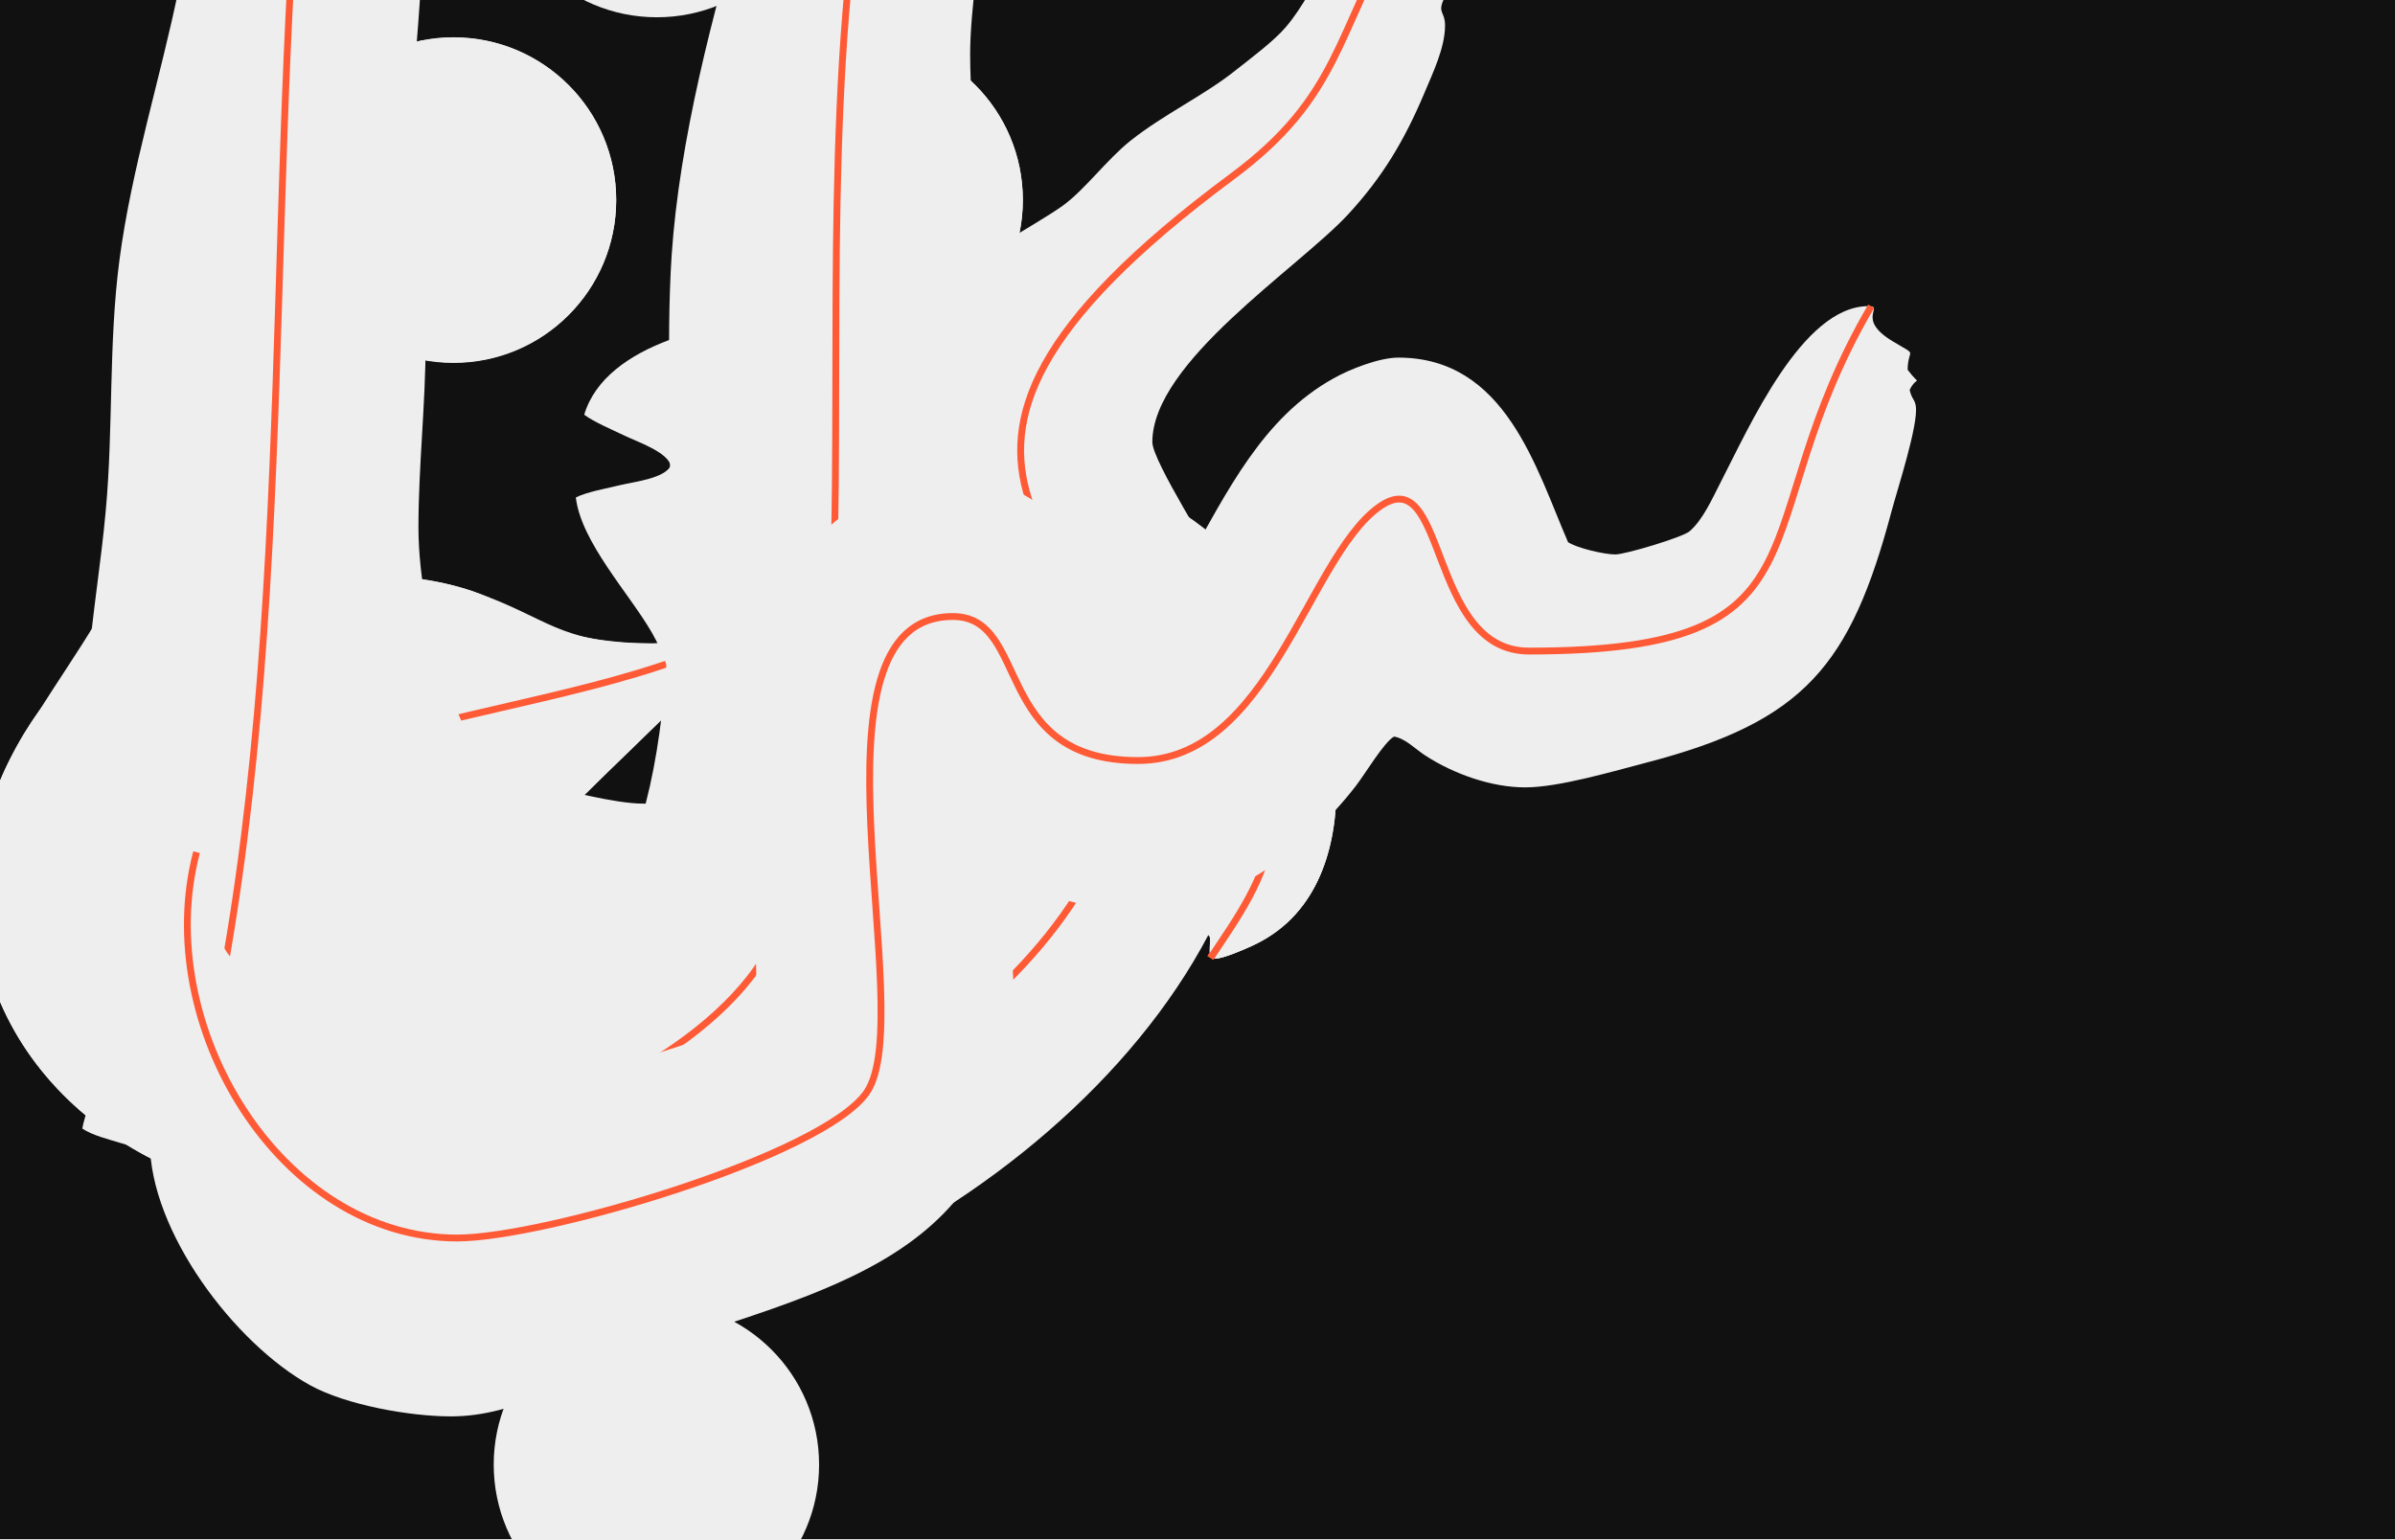
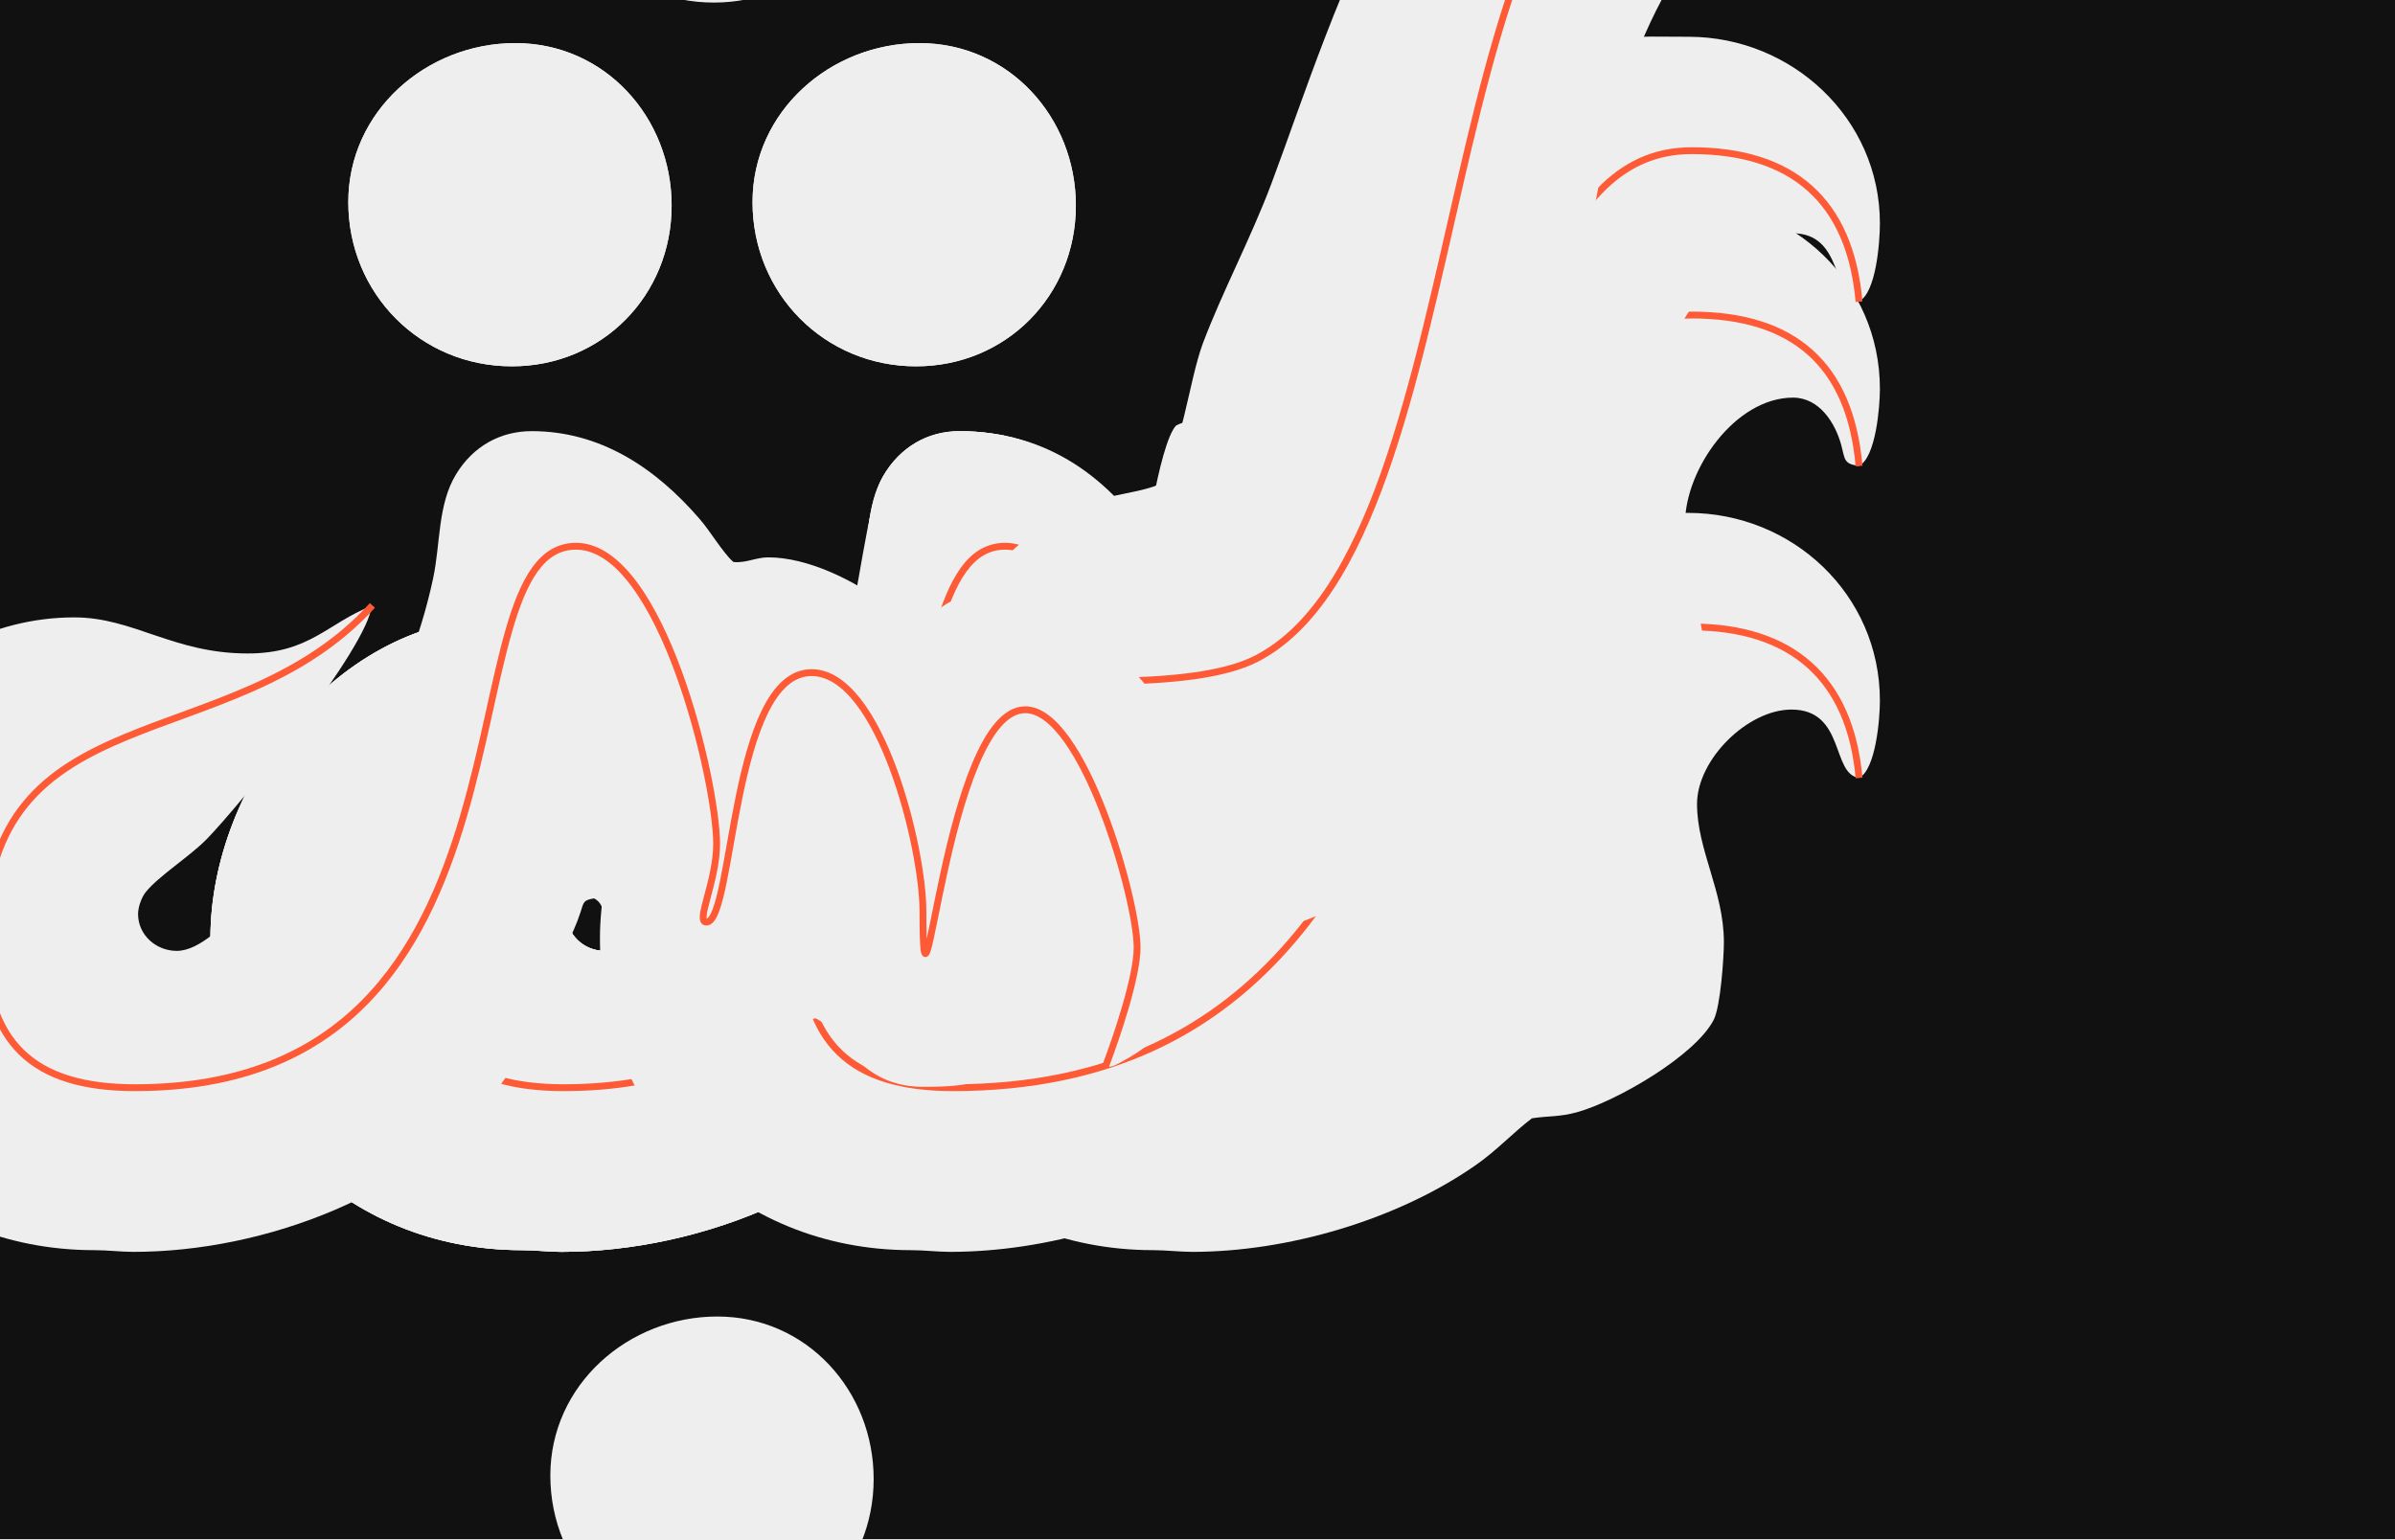
<svg xmlns="http://www.w3.org/2000/svg" viewBox="0 0 1400 900">
  <rect width="100%" height="100%" fill="#111" />
  <g transform="translate(0 0)">
-     <path fill="#eee" d="M579.2 271.3 C562.3 271.3 549.3 278.5 539.1 292.5 C528.6 306.7 525.6 323.9 520.4 340.4 C506.2 386.0 481.5 437.5 442.3 466.5 C407.3 492.3 349.8 504.4 307.7 514.1 C296.8 516.6 260.9 528.2 254.7 520.4 C254.6 510.2 288.1 502.2 298.7 496.9 C317.8 487.3 333.8 473.0 348.8 457.9 C361.6 445.1 436.3 374.1 439.4 365.9 C421.4 367.6 404.7 376.8 380.8 376.8 C326.1 376.8 321.0 362.0 276.2 346.2 C255.2 338.9 232.6 336.8 210.5 336.8 C122.4 336.8 47.5 361.6 5.7 444.6 C-5.8 467.5 -13.3 493.7 -13.3 519.5 C-13.3 630.4 88.3 702.5 192.2 702.5 C197.9 702.5 203.6 703.1 209.1 703.1 C270.8 703.1 358.9 696.5 415.0 670.8 C436.8 660.8 450.7 649.2 470.2 636.8 C537.9 593.8 569.7 556.5 601.0 482.0 C605.7 470.7 622.4 420.7 629.1 416.9 C646.9 419.5 693.4 498.5 679.3 511.1 C689.0 519.9 685.4 517.1 683.6 528.6 C690.8 535.1 701.7 540.5 707.2 547.9 C707.9 552.9 705.1 560.6 710.1 560.6 C715.0 560.6 726.9 555.3 731.6 553.2 C768.8 536.6 780.7 499.2 780.7 461.3 C780.7 432.6 772.1 408.6 760.0 383.0 C723.1 304.2 660.8 271.3 579.2 271.3 Z M478.8 856.4 C478.8 908.9 436.3 951.5 383.7 951.5 C331.2 951.5 288.6 908.9 288.6 856.4 C288.6 803.9 331.2 761.3 383.7 761.3 C436.3 761.3 478.8 803.9 478.8 856.4 Z" />
-     <path fill="none" stroke="#ff5a36" stroke-width="4" d="M707.4 560.1 C721.2 539.3 741.9 512.2 741.9 486.4 C741.9 439.5 678.8 336.0 619.7 336.0 C500.2 336.0 596.9 608.5 231.5 608.5 C180.5 608.5 100.0 602.6 100.0 534.4 C100.0 415.0 341.3 428.5 439.9 365.8" />
+     <path fill="#eee" d="M561.7 252.2 C542.7 252.2 525.8 261.7 516.1 278.6 C506.5 295.3 501.9 350.6 493.5 376.1 C475.0 432.9 435.2 492.2 391.0 532.1 C381.2 540.9 366.9 556.0 353.2 556.0 C341.0 556.0 331.1 546.3 331.1 533.9 C331.1 530.1 333.5 524.0 335.9 521.1 C344.3 511.3 361.2 501.2 371.3 490.5 C389.3 471.6 468.5 375.1 467.3 354.2 C442.5 366.6 427.8 382.1 395.7 382.1 C351.7 382.1 328.5 361.0 293.3 361.0 C197.6 361.0 123.0 458.1 123.0 548.9 C123.0 651.9 201.6 731.0 304.7 731.0 C312.5 731.0 320.2 732.0 327.5 732.0 C409.7 732.0 505.6 694.8 550.7 622.8 C561.8 605.1 565.0 589.9 572.6 571.5 C577.8 559.0 585.7 547.0 590.5 535.2 C591.6 532.3 591.1 525.2 593.9 520.3 C595.8 517.0 596.5 517.8 599.4 516.9 C605.5 519.2 609.9 530.0 608.1 535.9 C602.9 539.7 598.5 537.4 601.1 538.3 C606.8 540.3 609.5 540.4 614.3 544.4 C615.1 547.8 613.6 551.7 615.2 554.8 C616.4 557.1 638.4 564.5 643.3 568.4 C644.3 571.0 645.5 579.2 646.8 579.7 C659.6 585.0 692.7 538.1 697.6 526.9 C707.2 504.7 711.0 479.9 711.0 455.9 C711.0 363.9 663.3 252.2 561.7 252.2 Z M419.3 769.8 C367.4 769.8 321.7 809.6 321.7 862.8 C321.7 916.2 363.8 958.8 417.3 958.8 C470.1 958.8 510.7 917.3 510.7 864.8 C510.7 813.3 471.7 769.8 419.3 769.8 Z" />
+     <path fill="none" stroke="#ff5a36" stroke-width="4" d="M646.3 579.9 C655.0 557.0 669.3 518.0 669.3 494.1 C669.3 457.8 637.8 319.4 587.6 319.4 C506.4 319.4 577.5 636.0 329.5 636.0 C270.0 636.0 241.4 610.1 241.4 549.8 C241.4 403.3 385.8 444.8 468.0 354.0" />
  </g>
  <g transform="translate(0 0)">
-     <path fill="#eee" d="M580.0 270.2 C563.0 270.2 550.3 277.2 539.8 291.2 C528.8 306.0 526.3 323.0 520.6 340.0 C505.2 386.4 482.7 436.2 442.5 466.1 C406.1 493.1 348.7 504.3 305.1 514.8 C294.3 517.3 257.2 528.8 251.1 521.3 C251.0 517.7 250.2 516.4 254.1 514.0 C268.1 505.7 291.4 501.4 308.4 491.2 C323.9 481.8 434.5 377.0 439.7 365.3 C424.5 366.1 403.7 376.2 381.2 376.2 C359.8 376.2 333.6 373.1 314.1 364.0 C300.9 357.8 289.6 350.1 275.5 345.4 C254.1 338.4 233.3 336.3 210.8 336.3 C123.2 336.3 47.3 361.1 5.8 443.9 C-5.7 466.9 -13.3 492.9 -13.3 518.8 C-13.3 630.1 88.2 702.5 192.6 702.5 C198.3 702.5 204.0 703.1 209.6 703.1 C271.8 703.1 358.8 696.5 415.5 670.6 C437.1 660.8 451.3 649.1 470.6 636.6 C480.5 630.2 493.1 623.8 502.2 617.3 C545.6 586.1 579.9 532.0 600.5 483.4 C605.3 472.0 622.7 420.2 629.2 416.4 C645.7 418.5 673.8 471.2 679.3 487.0 C680.6 490.7 679.6 496.2 681.3 499.6 C683.2 503.3 684.4 501.7 686.5 507.5 C683.2 517.9 685.6 516.5 683.7 528.7 C690.8 535.2 701.8 540.5 707.5 547.6 C708.3 554.0 704.8 560.3 711.2 560.3 C715.5 560.3 727.4 555.0 731.7 553.1 C768.4 536.2 781.2 499.1 781.2 461.1 C781.2 432.3 772.7 408.5 760.6 382.8 C724.3 305.7 660.7 270.2 580.0 270.2 Z M360.2 116.9 C360.2 169.4 317.6 212.0 265.1 212.0 C212.6 212.0 170.0 169.4 170.0 116.9 C170.0 64.4 212.6 21.8 265.1 21.8 C317.6 21.8 360.2 64.4 360.2 116.9 Z M597.9 116.9 C597.9 169.4 555.4 212.0 502.8 212.0 C450.3 212.0 407.7 169.4 407.7 116.9 C407.7 64.4 450.3 21.8 502.8 21.8 C555.4 21.8 597.9 64.4 597.9 116.9 Z" />
-     <path fill="none" stroke="#ff5a36" stroke-width="4" d="M707.6 560.0 C721.5 539.2 742.1 511.0 742.1 485.2 C742.1 438.5 678.6 335.3 619.5 335.3 C500.8 335.3 596.8 608.5 231.9 608.5 C180.3 608.5 100.0 602.6 100.0 533.8 C100.0 414.8 341.7 427.8 440.1 365.1" />
+     <path fill="#eee" d="M301.2 25.2 C249.3 25.2 203.6 65.0 203.6 118.2 C203.6 171.6 245.7 214.2 299.2 214.2 C352.0 214.2 392.6 172.7 392.6 120.2 C392.6 68.7 353.6 25.2 301.2 25.2 Z M537.4 25.2 C485.6 25.2 439.9 65.0 439.9 118.2 C439.9 171.6 481.9 214.2 535.5 214.2 C588.2 214.2 628.9 172.7 628.9 120.2 C628.9 68.7 589.8 25.2 537.4 25.2 Z M560.9 252.1 C542.0 252.1 526.1 261.5 516.3 278.4 C506.1 295.8 507.8 318.6 503.5 338.3 C488.0 408.3 446.9 484.3 391.9 531.2 C381.8 539.9 367.5 556.0 353.5 556.0 C341.4 556.0 331.1 546.6 331.1 534.2 C331.1 530.3 333.3 524.3 335.8 521.3 C343.6 511.8 361.2 501.0 371.1 490.7 C390.3 470.9 466.7 377.2 467.5 354.2 C442.3 365.1 430.0 382.1 396.0 382.1 C351.9 382.1 328.5 361.0 293.6 361.0 C197.9 361.0 123.0 457.7 123.0 548.6 C123.0 652.4 201.7 731.0 305.4 731.0 C313.2 731.0 320.9 732.0 328.3 732.0 C410.5 732.0 505.2 694.5 550.6 623.0 C563.0 603.4 566.9 583.9 576.1 563.5 C579.5 555.8 588.7 541.6 590.7 534.6 C591.8 530.8 591.1 524.3 594.3 519.7 C596.2 517.0 596.7 517.8 599.1 516.9 C605.5 519.0 609.7 529.7 608.3 535.7 C602.1 540.6 596.2 536.6 603.6 539.1 C608.6 540.9 609.9 540.9 614.1 544.2 C615.1 547.7 614.8 553.9 615.1 554.6 C616.2 557.0 638.4 564.7 643.1 568.2 C644.2 570.7 645.7 579.2 646.6 579.7 C661.2 587.2 696.0 531.4 700.7 518.8 C708.3 498.5 711.0 476.7 711.0 455.2 C711.0 364.9 661.7 252.1 560.9 252.1 Z" />
+     <path fill="none" stroke="#ff5a36" stroke-width="4" d="M646.3 579.9 C655.0 557.0 669.3 518.0 669.3 494.1 C669.3 457.8 637.8 319.4 587.6 319.4 C506.4 319.4 577.5 636.0 329.5 636.0 C270.0 636.0 241.4 610.1 241.4 549.8 C241.4 403.3 385.8 444.8 468.0 354.0" />
  </g>
  <g transform="translate(0 0)">
-     <path fill="#eee" d="M580.2 270.4 C570.2 270.4 562.3 273.1 553.7 278.5 C545.0 283.9 538.7 291.4 534.0 300.5 C524.4 318.7 516.6 352.1 508.1 373.5 C465.6 480.5 404.7 490.8 303.2 515.2 C292.5 517.8 257.2 529.1 251.6 520.6 C252.3 512.4 257.5 512.7 264.8 510.0 C286.2 502.4 305.3 494.9 323.5 480.9 C335.4 471.8 437.8 371.0 439.5 365.3 C419.1 368.2 405.4 376.3 380.8 376.3 C325.7 376.3 320.9 361.0 276.1 345.7 C254.7 338.4 232.8 336.4 210.4 336.4 C122.1 336.4 47.6 361.4 5.6 444.4 C-5.9 467.2 -13.3 493.6 -13.3 519.3 C-13.3 629.9 88.5 702.5 192.2 702.5 C197.9 702.5 203.6 703.1 209.1 703.1 C270.0 703.1 360.9 696.5 416.0 670.4 C437.3 660.3 451.0 649.4 470.3 636.8 C480.3 630.3 493.5 623.7 502.6 617.0 C543.9 586.5 576.5 537.6 597.1 491.2 C602.4 479.2 623.1 420.5 628.9 416.6 C652.5 418.2 678.6 489.3 686.6 507.2 C686.0 509.7 683.1 511.2 683.1 513.8 C683.1 519.0 686.3 515.4 683.6 528.5 C690.8 535.4 701.1 540.0 707.4 547.4 C708.4 553.4 705.0 560.4 710.9 560.4 C715.3 560.4 727.2 555.2 731.5 553.2 C768.8 536.0 781.2 499.1 781.2 460.4 C781.2 432.5 772.5 408.0 760.7 383.1 C723.7 304.8 661.8 270.4 580.2 270.4 Z M360.2 117.0 C360.2 169.6 317.6 212.2 265.1 212.2 C212.6 212.2 170.0 169.6 170.0 117.0 C170.0 64.5 212.6 21.9 265.1 21.9 C317.6 21.9 360.2 64.5 360.2 117.0 Z M597.9 117.0 C597.9 169.6 555.4 212.2 502.8 212.2 C450.3 212.2 407.7 169.6 407.7 117.0 C407.7 64.5 450.3 21.9 502.8 21.9 C555.4 21.9 597.9 64.5 597.9 117.0 Z M479.1 -85.0 C479.1 -32.5 436.5 10.1 384.0 10.1 C331.4 10.1 288.9 -32.5 288.9 -85.0 C288.9 -137.6 331.4 -180.1 384.0 -180.1 C436.5 -180.1 479.1 -137.6 479.1 -85.0 Z" />
-     <path fill="none" stroke="#ff5a36" stroke-width="4" d="M707.7 560.1 C721.5 539.2 742.2 511.1 742.2 485.3 C742.2 438.6 678.6 335.4 619.5 335.4 C500.9 335.4 596.7 608.5 231.9 608.5 C180.3 608.5 100.0 602.6 100.0 533.8 C100.0 414.9 341.8 427.8 440.1 365.2" />
+     <path fill="#eee" d="M419.3 -187.5 C367.4 -187.5 321.7 -147.6 321.7 -94.4 C321.7 -41.0 363.8 1.5 417.3 1.5 C470.1 1.5 510.7 -39.9 510.7 -92.5 C510.7 -143.9 471.7 -187.5 419.3 -187.5 Z M301.2 25.2 C249.3 25.2 203.6 65.0 203.6 118.2 C203.6 171.6 245.7 214.2 299.2 214.2 C352.0 214.2 392.6 172.7 392.6 120.2 C392.6 68.7 353.6 25.2 301.2 25.2 Z M537.4 25.2 C485.6 25.2 439.9 65.0 439.9 118.2 C439.9 171.6 481.9 214.2 535.5 214.2 C588.2 214.2 628.9 172.7 628.9 120.2 C628.9 68.7 589.8 25.2 537.4 25.2 Z M560.9 252.1 C542.0 252.1 526.1 261.5 516.3 278.4 C506.1 295.8 507.8 318.6 503.5 338.3 C488.0 408.3 446.9 484.3 391.9 531.2 C381.8 539.9 367.5 556.0 353.5 556.0 C341.4 556.0 331.1 546.6 331.1 534.2 C331.1 530.3 333.3 524.3 335.8 521.3 C343.6 511.8 361.2 501.0 371.1 490.7 C390.3 470.9 466.7 377.2 467.5 354.2 C442.3 365.1 430.0 382.1 396.0 382.1 C351.9 382.1 328.5 361.0 293.6 361.0 C197.9 361.0 123.0 457.7 123.0 548.6 C123.0 652.4 201.7 731.0 305.4 731.0 C313.2 731.0 320.9 732.0 328.3 732.0 C410.5 732.0 505.2 694.5 550.6 623.0 C563.0 603.4 566.9 583.9 576.1 563.5 C579.5 555.8 588.7 541.6 590.7 534.6 C591.8 530.8 591.1 524.3 594.3 519.7 C596.2 517.0 596.7 517.8 599.1 516.9 C605.5 519.0 609.7 529.7 608.3 535.7 C602.1 540.6 596.2 536.6 603.6 539.1 C608.6 540.9 609.9 540.9 614.1 544.2 C615.1 547.7 614.8 553.9 615.1 554.6 C616.2 557.0 638.4 564.7 643.1 568.2 C644.2 570.7 645.7 579.2 646.6 579.7 C661.2 587.2 696.0 531.4 700.7 518.8 C708.3 498.5 711.0 476.7 711.0 455.2 C711.0 364.9 661.7 252.1 560.9 252.1 Z" />
+     <path fill="none" stroke="#ff5a36" stroke-width="4" d="M646.3 579.9 C655.0 557.0 669.3 518.0 669.3 494.1 C669.3 457.8 637.8 319.4 587.6 319.4 C506.4 319.4 577.5 636.0 329.5 636.0 C270.0 636.0 241.4 610.1 241.4 549.8 C241.4 403.3 385.8 444.8 468.0 354.0" />
  </g>
  <g transform="translate(0 0)">
-     <path fill="#eee" d="M816.9 -46.6 C779.6 -46.6 772.4 -8.2 751.4 16.1 C744.2 24.4 731.6 33.7 722.8 40.7 C703.9 55.9 680.7 66.5 660.8 82.3 C647.0 93.3 634.1 111.0 621.2 120.3 C605.4 131.6 569.6 149.9 559.5 162.2 C546.1 178.5 523.7 243.7 523.7 265.1 C523.7 337.3 586.2 400.3 586.2 430.2 C586.2 519.7 419.0 608.4 339.2 608.4 C332.7 608.4 326.5 609.1 320.3 609.1 C267.6 609.1 219.8 486.4 186.4 447.8 C170.2 429.3 146.8 421.4 134.6 400.6 C126.1 386.2 122.9 367.2 122.9 350.6 C122.9 341.9 125.2 325.1 123.4 318.1 C95.7 346.5 58.4 454.5 58.4 494.9 C58.4 520.8 71.1 587.8 82.4 610.5 C119.5 685.5 245.3 779.6 331.0 779.6 C501.3 779.6 737.3 614.1 737.3 429.3 C737.3 397.2 729.4 367.6 715.6 338.7 C708.3 323.4 673.6 269.6 673.6 258.5 C673.6 211.7 758.7 157.0 788.0 125.4 C808.3 103.4 820.9 82.1 832.5 54.7 C837.5 42.7 844.7 28.0 844.7 14.9 C844.7 6.8 840.4 7.8 843.7 0.1 C850.2 -3.5 854.6 0.5 849.0 -2.5 C844.8 -4.8 844.5 -4.7 841.1 -8.2 C839.0 -22.4 847.9 -16.4 831.1 -26.6 C810.1 -39.1 825.7 -46.6 816.9 -46.6 Z" />
-     <path fill="none" stroke="#ff5a36" stroke-width="4" d="M818.8 -46.5 C780.5 19.7 783.6 56.2 720.3 103.2 C483.8 278.6 659.2 320.8 659.2 428.9 C659.2 571.1 455.0 691.0 330.5 691.0 C231.2 691.0 177.5 583.9 136.3 509.4 C93.7 432.4 89.5 403.8 123.7 317.7" />
+     <path fill="#eee" d="M965.8 299.9 C877.5 299.9 849.4 372.7 810.2 434.0 C803.4 444.6 783.2 463.3 783.6 471.5 C788.5 477.1 790.8 474.2 795.2 480.8 C794.2 499.1 743.1 556.0 722.4 556.0 C710.4 556.0 699.7 547.0 699.7 534.5 C699.7 530.5 701.7 524.6 704.2 521.5 C711.5 512.5 729.9 500.7 739.6 490.9 C759.7 470.5 833.9 378.6 836.2 354.3 C831.9 355.9 825.1 361.5 820.3 364.4 C805.4 373.5 781.3 382.1 763.8 382.1 C720.3 382.1 697.0 361.0 662.3 361.0 C566.6 361.0 491.6 457.6 491.6 548.6 C491.6 652.4 570.3 731.0 674.1 731.0 C681.9 731.0 689.5 732.0 697.0 732.0 C752.7 732.0 816.8 713.3 862.6 681.3 C875.0 672.7 884.3 662.4 895.5 653.9 C905.2 652.4 911.6 653.2 922.0 650.3 C944.7 644.0 991.1 617.3 1001.8 596.2 C1005.7 588.4 1007.7 560.3 1007.7 550.9 C1007.7 521.2 992.0 497.0 992.0 470.1 C992.0 444.1 1021.6 414.9 1047.2 414.9 C1078.8 414.9 1070.4 453.1 1086.8 454.8 C1096.5 449.8 1098.9 420.4 1098.9 409.7 C1098.9 347.6 1047.8 299.9 986.8 299.9 C979.8 299.9 972.8 299.9 965.8 299.9 Z" />
+     <path fill="none" stroke="#ff5a36" stroke-width="4" d="M1086.7 454.9 C1081.5 396.4 1047.1 366.6 988.7 366.6 C876.1 366.6 951.4 636.0 698.2 636.0 C638.6 636.0 610.1 610.3 610.1 549.8 C610.1 403.3 754.4 444.8 836.6 354.0" />
  </g>
  <g transform="translate(0 0)">
-     <path fill="#eee" d="M534.5 152.5 C521.2 152.5 514.1 196.3 498.2 198.9 C491.3 195.1 494.5 193.3 490.8 190.5 C487.3 187.9 465.6 186.7 460.4 186.7 C422.5 186.7 354.1 200.1 341.5 242.5 C347.6 247.0 357.8 251.2 365.0 254.7 C372.9 258.5 390.2 264.3 392.1 272.3 C388.5 279.7 371.3 281.6 362.8 283.6 C355.5 285.4 342.6 287.7 336.6 290.9 C339.7 317.1 368.0 347.2 381.1 370.0 C394.8 393.9 399.0 423.9 399.0 451.0 C399.0 457.6 399.6 462.6 396.4 468.3 C391.7 470.4 381.8 469.9 376.0 469.9 C359.0 469.9 329.9 461.8 312.1 458.1 C274.0 450.3 240.3 445.1 201.2 445.1 C189.5 445.1 170.1 449.2 159.9 454.6 C160.6 474.2 193.0 556.2 188.0 567.2 C178.8 572.0 104.5 535.1 87.6 530.9 C81.8 540.7 79.6 563.3 79.6 575.1 C79.6 600.1 86.0 623.8 95.2 646.9 C99.7 658.5 109.7 677.3 109.9 689.0 C105.0 696.6 100.7 695.2 97.6 705.1 C98.4 711.4 100.6 715.1 105.6 719.1 C109.1 720.5 182.0 725.3 190.6 725.3 C234.6 725.3 235.1 710.7 259.6 684.3 C281.4 675.9 323.7 674.5 347.6 674.5 C360.3 674.5 373.5 677.2 386.5 677.2 C519.2 677.2 581.9 571.9 581.9 450.7 C581.9 408.0 564.3 360.5 542.1 324.4 C537.4 316.9 522.0 296.5 520.3 290.1 C527.2 273.5 553.0 270.7 553.0 238.1 C553.0 219.8 540.5 197.6 540.5 171.7 C540.5 162.9 544.7 152.5 534.5 152.5 Z" />
-     <path fill="none" stroke="#ff5a36" stroke-width="4" d="M535.0 152.3 C530.9 171.8 529.3 225.1 512.2 234.4 C498.4 241.8 400.7 260.8 400.7 273.5 C400.7 286.1 495.3 340.6 495.3 450.1 C495.3 652.2 316.3 555.9 196.8 555.9 C147.5 555.9 197.0 639.5 197.0 659.1 C197.0 682.5 125.9 697.4 100.0 712.5" />
+     <path fill="#eee" d="M964.8 117.5 C892.0 117.5 848.6 178.9 819.4 237.5 C813.4 249.5 798.1 280.9 789.3 289.0 C784.4 290.7 775.2 292.2 770.6 290.3 C766.5 283.2 768.7 268.7 766.3 259.8 C760.1 259.3 752.5 260.6 746.0 261.2 C737.3 262.1 723.4 264.6 715.4 262.4 C710.1 256.2 712.0 253.2 704.6 247.5 C698.4 245.7 693.3 245.8 687.5 248.8 C677.6 259.1 667.0 329.7 667.0 346.2 C667.0 353.1 666.0 359.5 666.0 366.1 C666.0 373.2 667.1 380.4 667.1 387.0 C667.1 440.0 699.8 523.7 752.8 544.3 C765.4 549.3 798.0 551.2 812.2 551.2 C907.7 551.2 997.4 500.3 997.4 395.4 C997.4 363.2 985.0 336.6 985.0 305.9 C985.0 274.5 1014.3 232.5 1048.1 232.5 C1063.5 232.5 1072.9 247.3 1076.4 260.6 C1078.5 268.5 1077.7 271.4 1086.7 272.4 C1096.5 267.5 1098.9 238.0 1098.9 227.4 C1098.9 165.3 1047.9 117.5 986.8 117.5 C979.5 117.5 972.1 117.5 964.8 117.5 Z" />
+     <path fill="none" stroke="#ff5a36" stroke-width="4" d="M1086.7 272.5 C1081.5 213.0 1048.3 184.2 988.8 184.2 C868.5 184.2 938.8 407.4 829.4 407.4 C744.2 407.4 699.4 322.2 696.7 246.5" />
  </g>
  <g transform="translate(0 0)">
-     <path fill="#eee" d="M553.9 -238.7 C544.4 -238.7 520.3 -208.7 511.6 -200.5 C456.6 -149.2 456.1 -125.5 435.9 -57.4 C416.7 7.3 397.1 82.0 392.6 149.5 C386.0 250.8 405.1 403.9 368.7 497.2 C358.5 523.2 286.7 559.4 260.6 551.7 C241.7 536.1 213.6 429.8 208.2 402.0 C205.3 386.8 203.4 360.9 199.2 347.9 C195.1 344.0 188.7 338.5 183.2 337.9 C177.2 337.2 157.1 332.8 155.0 327.7 C157.5 319.3 161.0 322.0 168.6 320.5 C170.7 314.5 173.1 295.5 172.7 289.1 C167.2 286.7 159.0 286.6 152.7 285.9 C145.1 285.1 136.1 285.1 129.3 282.1 C124.7 274.9 128.0 271.9 121.6 264.4 C116.5 262.2 109.7 260.3 105.0 264.6 C102.0 267.3 69.8 338.6 64.0 349.6 C44.8 386.0 15.4 420.6 0.3 458.9 C-4.9 472.2 -7.0 487.7 -7.0 501.9 C-7.0 521.7 -0.2 546.6 9.7 563.8 C40.5 616.7 129.1 706.4 182.5 736.3 C203.8 748.2 235.9 759.2 260.5 759.2 C303.9 759.2 364.7 736.0 402.6 715.3 C447.4 691.0 490.8 656.5 517.9 612.8 C584.9 504.5 575.4 282.6 575.4 155.4 C575.4 116.4 567.1 73.1 567.1 31.8 C567.1 6.0 573.2 -34.3 577.2 -60.5 C578.4 -68.1 582.7 -85.9 582.7 -92.0 C582.7 -95.9 577.9 -104.3 576.4 -108.6 C571.0 -124.4 551.3 -182.3 551.3 -195.2 C551.3 -210.2 567.5 -238.7 553.9 -238.7 Z" />
-     <path fill="none" stroke="#ff5a36" stroke-width="4" d="M556.7 -238.4 C434.1 -15.8 532.9 376.2 451.8 550.3 C424.2 609.5 322.9 660.9 260.3 660.9 C127.0 660.9 99.7 364.1 115.3 262.4" />
+     <path fill="#eee" d="M965.2 21.4 C840.8 21.4 789.7 199.9 752.9 291.7 C745.9 309.0 739.0 327.5 731.0 344.2 C726.5 353.4 718.9 365.4 715.5 374.4 C708.0 394.0 704.1 430.6 695.0 449.2 C692.8 453.7 646.8 498.9 637.7 510.4 C626.8 524.5 599.5 556.0 581.0 556.0 C568.8 556.0 558.8 546.3 558.8 533.9 C558.8 530.1 561.2 524.1 563.6 521.1 C572.0 511.3 589.0 501.2 599.0 490.6 C617.0 471.6 696.3 375.1 695.1 354.2 C670.2 366.6 655.5 382.1 623.4 382.1 C579.4 382.1 556.2 361.0 521.0 361.0 C425.3 361.0 350.7 458.1 350.7 548.9 C350.7 652.0 429.4 731.0 532.4 731.0 C540.3 731.0 548.0 732.0 555.3 732.0 C611.7 732.0 673.5 714.0 720.2 682.3 C732.2 674.2 744.6 660.5 754.9 654.1 C769.8 654.5 802.7 672.6 826.6 674.2 C837.6 669.0 849.8 656.4 858.6 647.7 C922.6 584.2 937.6 484.3 937.6 398.2 C937.6 391.2 936.3 383.3 936.3 376.3 C936.3 350.5 938.5 319.2 943.4 293.9 C952.1 249.0 991.7 136.4 1047.9 136.4 C1077.8 136.4 1070.9 174.1 1086.5 176.3 C1096.7 171.6 1098.9 141.4 1098.9 130.6 C1098.9 69.1 1047.3 21.5 987.1 21.5 C979.8 21.5 972.5 21.4 965.2 21.4 Z" />
+     <path fill="none" stroke="#ff5a36" stroke-width="4" d="M1086.7 176.4 C1081.5 117.3 1047.8 88.1 988.8 88.1 C814.0 88.1 924.5 636.0 557.1 636.0 C497.5 636.0 469.2 610.1 469.2 549.7 C469.2 403.3 613.6 444.7 695.7 354.0" />
  </g>
  <g transform="translate(0 0)">
-     <path fill="#eee" d="M221.9 -102.4 C207.9 -102.4 185.8 -72.7 175.1 -69.3 C167.2 -70.1 154.8 -75.8 146.9 -78.7 C138.9 -81.7 128.9 -86.1 121.0 -87.8 C114.8 -77.3 107.9 -23.3 104.7 -7.6 C93.9 45.5 76.9 98.2 69.8 152.2 C63.4 201.1 66.3 250.2 61.8 298.8 C59.1 328.9 54.0 358.7 51.6 389.2 C48.4 430.0 48.1 470.9 44.8 511.9 C43.1 533.0 35.4 575.5 36.6 593.3 C43.5 605.4 49.5 611.4 62.7 614.9 C70.7 617.1 78.1 616.5 79.5 625.2 C74.9 633.5 68.5 628.7 59.6 628.5 C56.0 633.5 49.1 653.4 48.1 659.9 C54.0 663.9 63.6 666.2 70.7 668.4 C77.2 670.4 84.7 671.8 89.9 675.9 C92.4 684.2 88.9 686.4 94.0 694.8 C98.8 697.8 105.1 700.6 110.5 697.2 C115.2 694.2 157.6 635.3 169.6 623.6 C198.4 595.3 246.3 560.5 266.9 528.4 C278.2 510.9 283.6 489.6 283.6 468.9 C283.6 443.9 270.3 426.5 262.1 403.2 C252.1 375.2 244.6 338.1 244.6 308.3 C244.6 272.8 248.8 236.1 248.8 200.4 C248.8 163.3 240.2 123.1 240.2 83.9 C240.2 43.3 249.6 -16.0 246.0 -53.3 C242.9 -54.2 237.3 -54.4 235.3 -56.4 C231.3 -60.5 236.6 -102.4 221.9 -102.4 Z" />
-     <path fill="none" stroke="#ff5a36" stroke-width="4" d="M217.2 -94.9 C215.0 -82.5 205.4 -20.6 201.2 -20.6 C197.4 -20.6 178.4 -69.6 175.0 -69.6 C173.6 -69.6 173.1 -61.4 173.0 -60.1 C155.4 185.7 172.7 459.3 100.0 697.7" />
+     <path fill="#eee" d="M964.9 -186.2 C835.8 -186.2 779.6 10.4 743.3 107.1 C731.3 139.1 714.6 170.4 703.2 200.6 C694.6 223.7 691.4 263.4 676.2 283.8 C665.5 288.0 650.5 289.0 637.7 293.8 C594.2 310.0 558.2 347.4 558.2 396.0 C558.2 471.2 611.0 552.0 692.4 552.0 C718.6 552.0 747.8 544.9 771.9 534.6 C892.3 482.8 926.3 338.7 926.3 219.8 C926.3 212.7 925.4 204.9 925.4 197.9 C925.4 122.9 947.8 20.7 996.2 -37.9 C1008.5 -52.9 1026.1 -71.2 1047.2 -71.2 C1063.4 -71.2 1072.7 -57.2 1076.4 -43.1 C1078.5 -35.2 1077.8 -32.3 1086.8 -31.4 C1096.5 -36.3 1098.9 -65.8 1098.9 -76.4 C1098.9 -138.4 1047.8 -186.2 986.9 -186.2 C979.5 -186.2 972.2 -186.2 964.9 -186.2 Z" />
+     <path fill="none" stroke="#ff5a36" stroke-width="4" d="M1086.7 -31.2 C1081.5 -90.3 1047.8 -119.5 988.8 -119.5 C832.3 -119.5 869.4 315.0 734.7 385.0 C696.1 405.1 605.1 396.4 558.2 397.1" />
  </g>
  <g transform="translate(0 0)">
-     <path fill="#eee" d="M1092.2 179.0 C1053.5 179.0 1022.6 249.5 1005.6 282.4 C1000.9 291.5 995.5 303.9 987.6 310.7 C983.4 314.2 950.1 324.2 944.2 324.2 C937.8 324.2 921.8 320.5 916.6 317.0 C897.8 273.6 880.0 209.1 817.4 209.1 C806.3 209.1 789.2 215.8 779.6 221.2 C738.0 244.2 717.2 287.9 694.7 327.4 C688.8 337.7 679.7 354.2 670.8 361.6 C667.4 362.1 661.5 363.0 658.6 360.5 C656.9 359.1 647.8 339.9 645.5 335.9 C627.7 305.4 593.3 277.7 556.5 277.7 C542.3 277.7 522.2 284.3 509.6 290.8 C447.9 322.8 435.4 392.5 435.4 455.8 C435.4 483.0 445.5 573.9 441.0 591.3 C418.5 611.5 305.7 638.6 273.2 638.6 C235.2 638.6 150.0 586.5 130.7 553.8 C117.1 530.6 121.4 519.6 114.7 498.7 C99.5 516.7 87.6 639.9 87.6 667.9 C87.6 720.0 137.0 785.5 181.3 810.0 C202.4 821.6 239.6 828.2 263.6 828.2 C303.1 828.2 333.8 805.6 368.1 793.3 C481.1 752.9 593.1 739.1 593.1 591.1 C593.1 578.9 588.4 522.6 592.4 517.2 C599.1 515.3 611.4 522.6 619.2 525.1 C632.9 529.6 651.0 533.2 665.3 533.2 C715.3 533.2 763.4 497.4 792.6 459.5 C797.8 452.8 809.2 433.7 814.9 430.7 C821.5 431.8 827.2 437.9 833.2 441.8 C849.7 452.5 871.7 460.4 891.5 460.4 C911.4 460.4 943.2 450.9 962.9 445.8 C1054.7 421.8 1081.7 389.2 1105.8 298.6 C1109.3 285.6 1121.4 248.4 1119.9 237.6 C1119.4 233.5 1117.3 233.1 1116.3 227.9 C1121.1 218.6 1123.1 226.9 1115.1 216.2 C1115.3 202.8 1121.8 208.9 1106.1 199.4 C1084.6 186.3 1101.8 179.0 1092.2 179.0 Z" />
-     <path fill="none" stroke="#ff5a36" stroke-width="4" d="M1093.8 179.1 C1017.2 309.9 1076.1 380.7 893.8 380.7 C833.9 380.7 846.3 266.5 805.4 297.0 C764.1 327.7 741.9 444.7 665.2 444.7 C579.5 444.7 602.5 360.5 557.0 360.5 C464.9 360.5 537.9 593.6 506.6 638.8 C480.8 676.0 318.0 723.9 267.3 723.9 C163.7 723.9 88.3 599.0 114.9 498.3" />
+     <path fill="#eee" d="M310.8 252.1 C292.4 252.1 276.5 261.0 266.6 277.3 C255.8 295.0 257.5 317.9 253.2 338.1 C238.6 406.9 195.7 485.3 141.7 531.1 C131.6 539.7 117.1 556.0 103.3 556.0 C91.3 556.0 80.7 546.8 80.7 534.4 C80.7 530.4 82.8 524.5 85.3 521.5 C92.8 512.2 110.9 500.8 120.7 490.8 C140.5 470.6 215.3 378.2 217.2 354.3 C191.4 364.4 181.0 382.1 144.8 382.1 C101.3 382.1 78.1 361.0 43.4 361.0 C-53.1 361.0 -127.3 458.1 -127.3 549.5 C-127.3 652.8 -47.8 731.0 55.0 731.0 C62.9 731.0 70.5 732.0 77.9 732.0 C154.7 732.0 243.8 698.7 291.2 636.1 C308.8 612.9 311.8 597.2 322.2 571.7 C327.8 558.0 334.6 547.9 339.3 533.5 C341.3 527.3 340.9 526.4 347.3 525.3 C355.6 529.8 351.7 539.8 351.7 548.6 C351.7 593.2 390.8 614.4 430.9 614.4 C434.2 614.4 462.2 605.7 465.1 603.9 C470.7 600.4 468.5 597.5 476.6 595.4 C491.4 601.6 500.4 635.5 539.5 635.5 C567.3 635.5 580.3 633.2 601.3 614.1 C605.9 609.9 607.3 606.1 611.9 602.6 C618.2 602.4 636.8 609.7 642.4 613.3 C648.3 624.5 644.3 627.5 660.5 618.1 C696.1 597.6 707.5 554.8 707.5 516.2 C707.5 451.4 677.4 386.3 616.0 358.6 C603.8 353.1 588.2 347.7 574.7 347.7 C552.1 347.7 549.3 359.1 534.5 365.0 C528.6 363.4 522.4 356.6 516.9 352.6 C498.9 339.2 472.0 325.9 449.1 325.9 C441.7 325.9 436.0 329.4 428.7 328.6 C422.7 323.4 415.2 310.6 409.1 303.6 C383.0 273.3 350.7 252.1 310.8 252.1 Z" />
+     <path fill="none" stroke="#ff5a36" stroke-width="4" d="M646.3 623.3 C652.7 606.5 664.7 571.2 664.7 554.0 C664.7 525.9 633.1 415.0 599.3 415.0 C552.4 415.0 539.5 629.4 539.5 532.5 C539.5 495.7 514.4 393.3 474.4 393.3 C427.2 393.3 429.0 539.2 412.9 539.2 C406.4 539.2 418.9 515.5 418.9 493.4 C418.9 457.1 386.7 319.4 336.7 319.4 C256.2 319.4 327.4 636.0 78.9 636.0 C19.3 636.0 -8.9 609.8 -8.9 549.6 C-8.9 403.4 135.6 444.6 217.7 354.0" />
  </g>
</svg>
